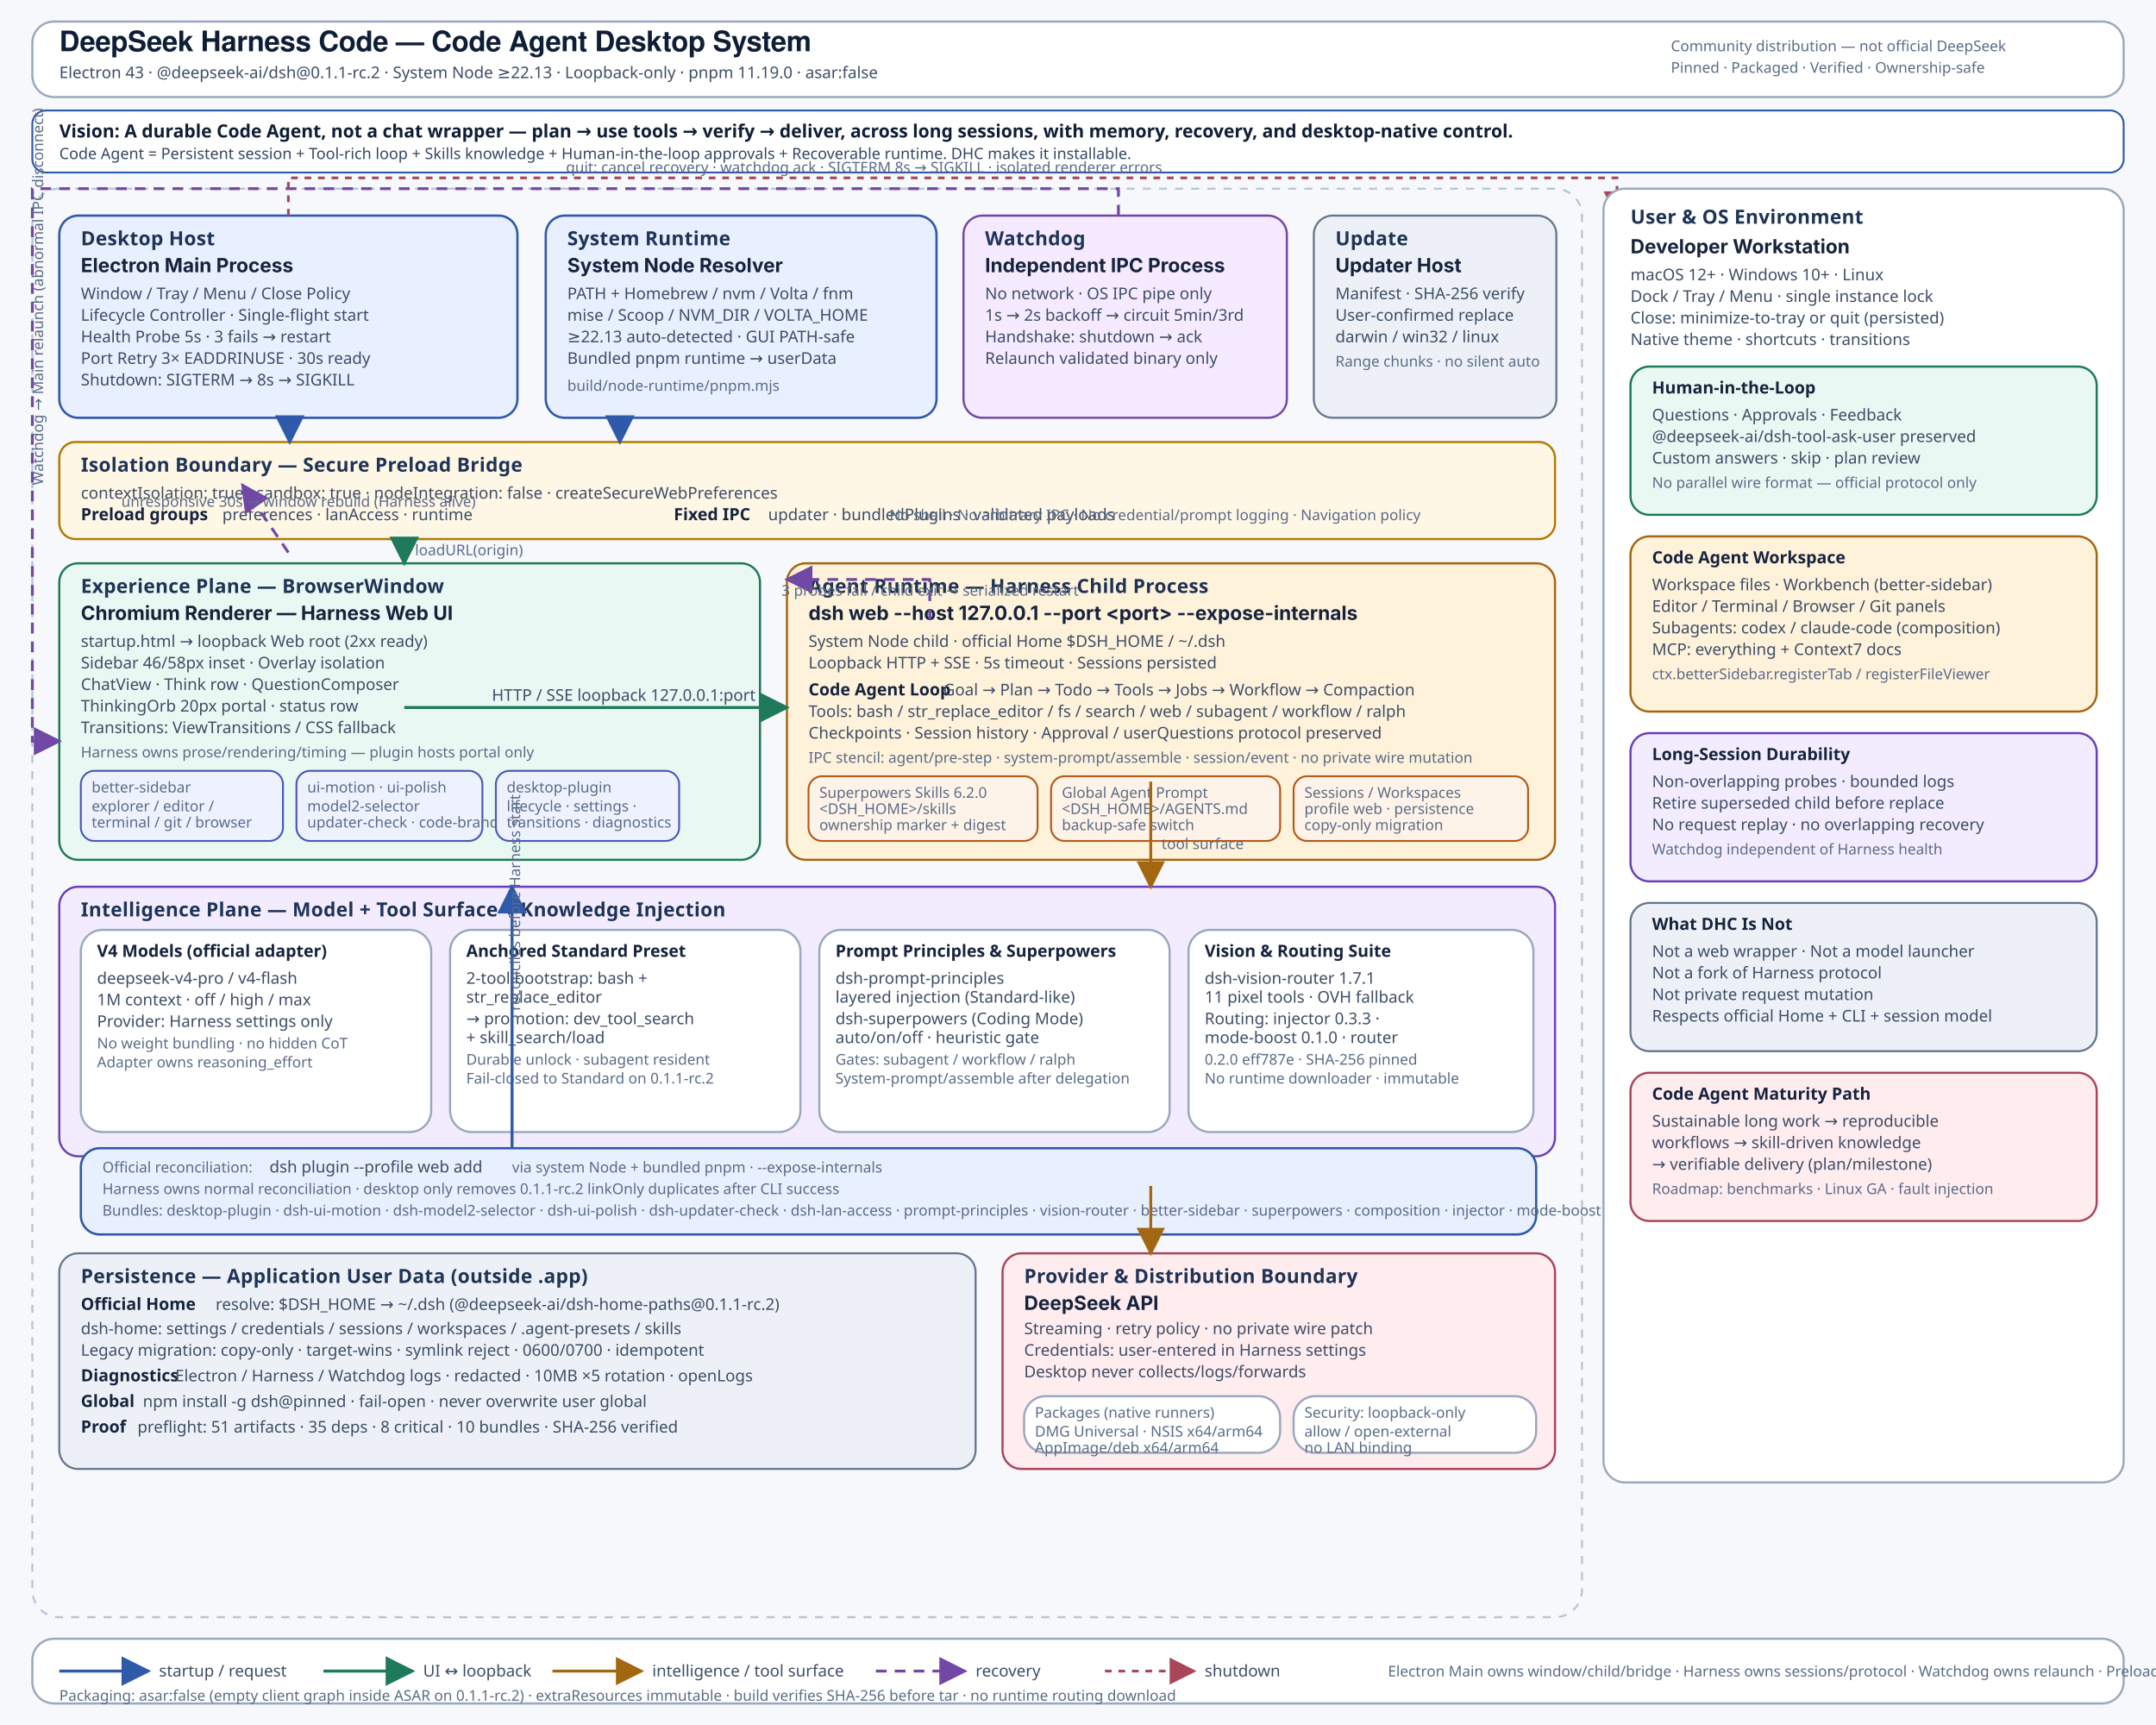
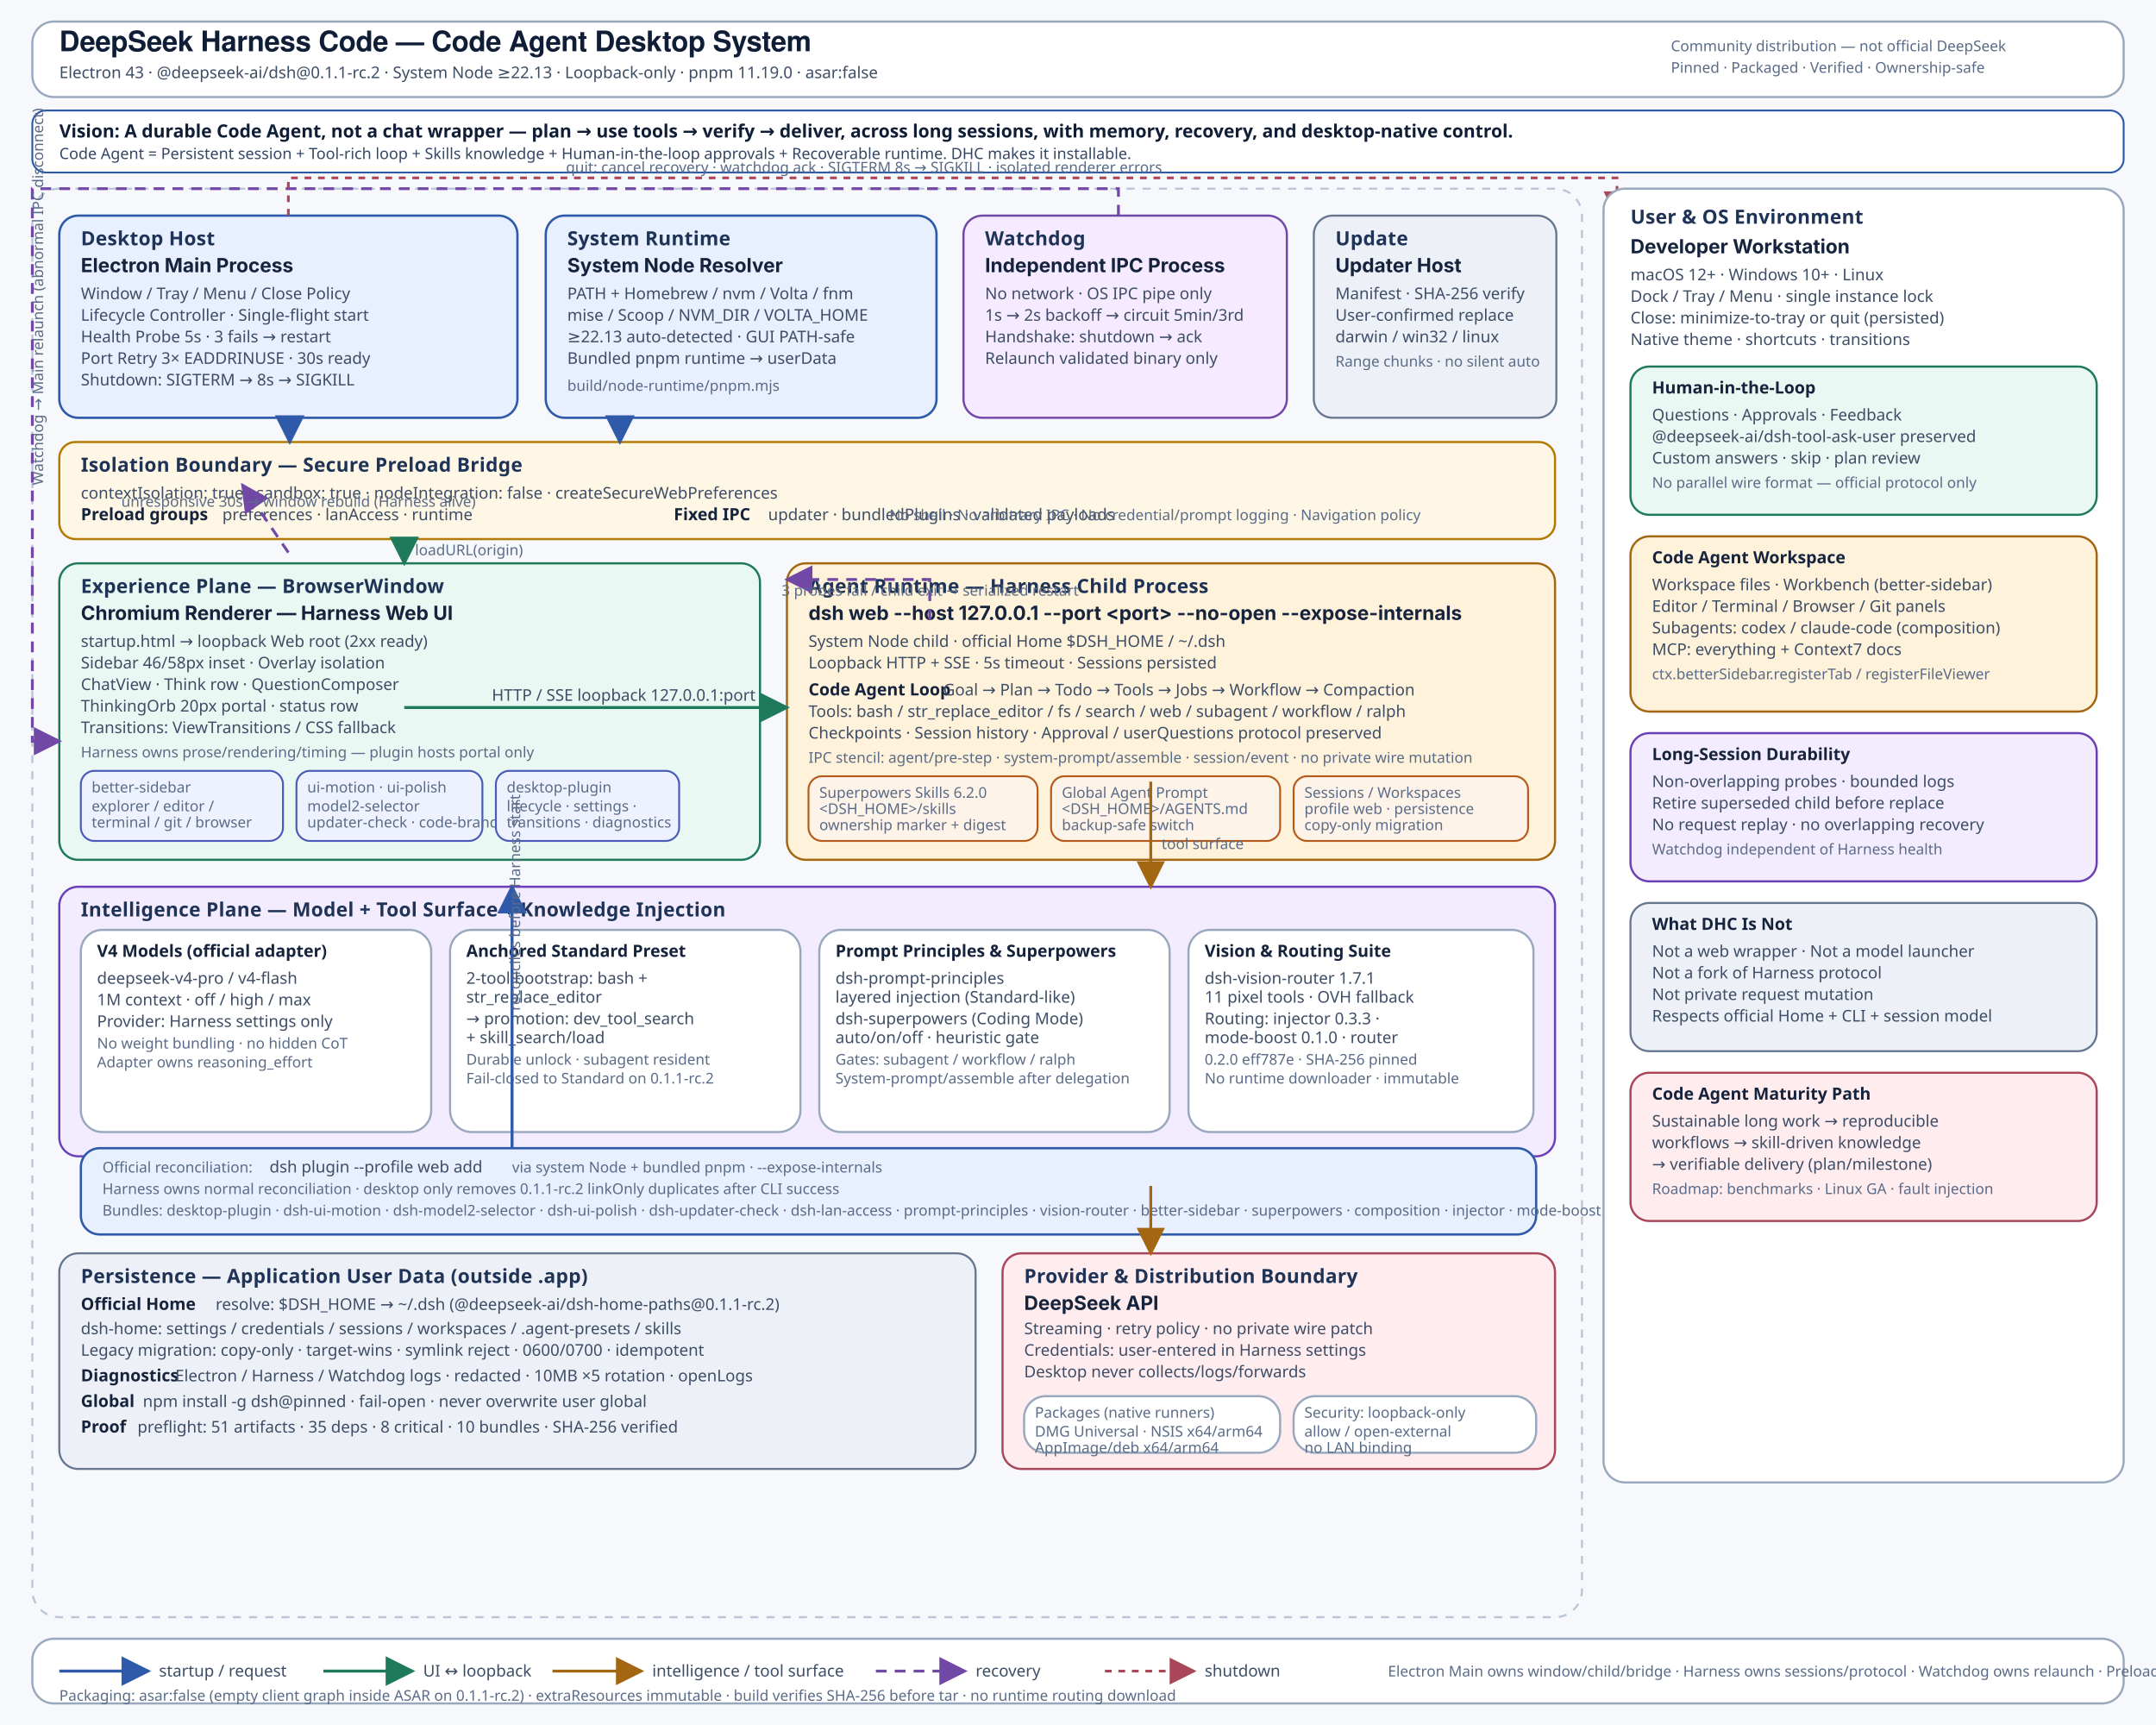
<svg xmlns="http://www.w3.org/2000/svg" width="1600" height="1280" viewBox="0 0 1600 1280" role="img" aria-labelledby="title desc">
  <defs>
    <style>
      :root { color-scheme: light dark; }
      .bg { fill: #f6f8fb; }
      .frame { fill: none; stroke: #b9c4d6; stroke-width: 1.5; stroke-dasharray: 6 6; rx: 20; }
      .zone { fill: #ffffff; stroke: #9aa8be; stroke-width: 1.6; rx: 16; }
      .host { fill: #e8efff; stroke: #2f5aaa; stroke-width: 1.7; rx: 14; }
      .bridge { fill: #fff7e6; stroke: #b47a00; stroke-width: 1.6; rx: 12; }
      .web { fill: #e9f8f2; stroke: #1e7a5a; stroke-width: 1.6; rx: 14; }
      .runtime { fill: #fff2db; stroke: #a46711; stroke-width: 1.6; rx: 14; }
      .intelligence { fill: #f3ecff; stroke: #6b3fb8; stroke-width: 1.6; rx: 14; }
      .plugin { fill: #eef2ff; stroke: #4a5ab8; stroke-width: 1.4; rx: 10; }
      .skill { fill: #fef3e8; stroke: #b45a1a; stroke-width: 1.4; rx: 10; }
      .guard { fill: #f5eaff; stroke: #7148a6; stroke-width: 1.6; rx: 14; }
      .data { fill: #edf1f7; stroke: #66768f; stroke-width: 1.5; rx: 14; }
      .external { fill: #ffecef; stroke: #a9465a; stroke-width: 1.6; rx: 14; }
      .accent { fill: #1a2a4a; }
      .heading { fill: #0f1e36; font: 700 21px ui-sans-serif, system-ui, -apple-system, Segoe UI, Helvetica, Arial, sans-serif; letter-spacing: -0.2px; }
      .subheading { fill: #1e3356; font: 700 14.5px ui-sans-serif, system-ui, sans-serif; letter-spacing: 0.2px; text-transform: uppercase; }
      .label { fill: #16233d; font: 650 14.5px ui-sans-serif, system-ui, -apple-system, sans-serif; }
      .label-sm { fill: #16233d; font: 600 12.5px ui-sans-serif, system-ui, sans-serif; }
      .small { fill: #3d4d66; font: 12px ui-sans-serif, system-ui, sans-serif; }
      .tiny { fill: #5a6b87; font: 11px ui-sans-serif, system-ui, sans-serif; }
      .flow { fill: none; stroke: #2f5aaa; stroke-width: 2.2; marker-end: url(#arrow-blue); }
      .flow-green { fill: none; stroke: #1e7a5a; stroke-width: 2.2; marker-end: url(#arrow-green); }
      .flow-orange { fill: none; stroke: #a46711; stroke-width: 2.1; marker-end: url(#arrow-orange); }
      .flow-purple { fill: none; stroke: #7148a6; stroke-width: 2.1; stroke-dasharray: 8 6; marker-end: url(#arrow-purple); }
      .flow-red { fill: none; stroke: #a9465a; stroke-width: 2; stroke-dasharray: 5 5; marker-end: url(#arrow-red); }
      .callout { fill: #ffffff; stroke: #2f5aaa; stroke-width: 1.4; rx: 10; }
      .vision { fill: #0f1e36; font: 700 13.5px ui-sans-serif, system-ui, sans-serif; }
      .vision-small { fill: #344663; font: 11.5px ui-sans-serif, system-ui, sans-serif; }
      @media (prefers-color-scheme: dark) {
        .bg { fill: #0f172a; }
        .frame { stroke: #3a4a66; }
        .zone { fill: #172033; stroke: #5a6d8a; }
        .host { fill: #1c345e; stroke: #8bb0f0; }
        .bridge { fill: #3a2e12; stroke: #e0a82e; }
        .web { fill: #163a30; stroke: #5fd0a8; }
        .runtime { fill: #3f2f10; stroke: #f0bb62; }
        .intelligence { fill: #2e2250; stroke: #b99af0; }
        .plugin { fill: #212c5a; stroke: #9aa6f0; }
        .skill { fill: #3a2312; stroke: #eea86a; }
        .guard { fill: #2f1f45; stroke: #c49af0; }
        .data { fill: #223049; stroke: #9aa8be; }
        .external { fill: #40202a; stroke: #f0a0b0; }
        .heading, .label, .label-sm, .accent, .vision { fill: #eef4ff; }
        .subheading { fill: #c8d6f0; }
        .small, .tiny, .vision-small { fill: #c2cfe6; }
        .callout { fill: #1a2742; stroke: #8bb0f0; }
      }
    </style>
    <marker id="arrow-blue" markerWidth="10" markerHeight="10" refX="9" refY="5" orient="auto">
      <path d="M0 0 L10 5 L0 10 Z" fill="#2f5aaa" />
    </marker>
    <marker id="arrow-green" markerWidth="10" markerHeight="10" refX="9" refY="5" orient="auto">
      <path d="M0 0 L10 5 L0 10 Z" fill="#1e7a5a" />
    </marker>
    <marker id="arrow-orange" markerWidth="10" markerHeight="10" refX="9" refY="5" orient="auto">
      <path d="M0 0 L10 5 L0 10 Z" fill="#a46711" />
    </marker>
    <marker id="arrow-purple" markerWidth="10" markerHeight="10" refX="9" refY="5" orient="auto">
      <path d="M0 0 L10 5 L0 10 Z" fill="#7148a6" />
    </marker>
    <marker id="arrow-red" markerWidth="10" markerHeight="10" refX="9" refY="5" orient="auto">
      <path d="M0 0 L10 5 L0 10 Z" fill="#a9465a" />
    </marker>
  </defs>
  <rect class="bg" width="1600" height="1280" rx="0" />
  <rect class="zone" x="24" y="16" width="1552" height="56" rx="16" />
  <text class="heading" x="44" y="38">DeepSeek Harness Code — Code Agent Desktop System</text>
  <text class="small" x="44" y="58">Electron 43 · @deepseek-ai/dsh@0.1.1-rc.2 · System Node ≥22.13 · Loopback-only · pnpm 11.19.0 · asar:false</text>
  <text class="tiny" x="1240" y="38">Community distribution — not official DeepSeek</text>
  <text class="tiny" x="1240" y="54">Pinned · Packaged · Verified · Ownership-safe</text>
  <rect class="callout" x="24" y="82" width="1552" height="46" rx="12" />
  <text class="vision" x="44" y="102">Vision: A durable Code Agent, not a chat wrapper — plan → use tools → verify → deliver, across long sessions, with memory, recovery, and desktop-native control.</text>
  <text class="vision-small" x="44" y="118">Code Agent = Persistent session + Tool-rich loop + Skills knowledge + Human-in-the-loop approvals + Recoverable runtime. DHC makes it installable.</text>
  <rect class="frame" x="24" y="140" width="1150" height="1060" rx="20" />
  <rect class="host" x="44" y="160" width="340" height="150" />
  <text class="subheading" x="60" y="182">Desktop Host</text>
  <text class="label" x="60" y="202">Electron Main Process</text>
  <text class="small" x="60" y="222">Window / Tray / Menu / Close Policy</text>
  <text class="small" x="60" y="238">Lifecycle Controller · Single-flight start</text>
  <text class="small" x="60" y="254">Health Probe 5s · 3 fails → restart</text>
  <text class="small" x="60" y="270">Port Retry 3× EADDRINUSE · 30s ready</text>
  <text class="small" x="60" y="286">Shutdown: SIGTERM → 8s → SIGKILL</text>
  <rect class="host" x="405" y="160" width="290" height="150" />
  <text class="subheading" x="421" y="182">System Runtime</text>
  <text class="label" x="421" y="202">System Node Resolver</text>
  <text class="small" x="421" y="222">PATH + Homebrew / nvm / Volta / fnm</text>
  <text class="small" x="421" y="238">mise / Scoop / NVM_DIR / VOLTA_HOME</text>
  <text class="small" x="421" y="254">≥22.13 auto-detected · GUI PATH-safe</text>
  <text class="small" x="421" y="270">Bundled pnpm runtime → userData</text>
  <text class="tiny" x="421" y="290">build/node-runtime/pnpm.mjs</text>
  <rect class="guard" x="715" y="160" width="240" height="150" />
  <text class="subheading" x="731" y="182">Watchdog</text>
  <text class="label" x="731" y="202">Independent IPC Process</text>
  <text class="small" x="731" y="222">No network · OS IPC pipe only</text>
  <text class="small" x="731" y="238">1s → 2s backoff → circuit 5min/3rd</text>
  <text class="small" x="731" y="254">Handshake: shutdown → ack</text>
  <text class="small" x="731" y="270">Relaunch validated binary only</text>
  <rect class="data" x="975" y="160" width="180" height="150" />
  <text class="subheading" x="991" y="182">Update</text>
  <text class="label" x="991" y="202">Updater Host</text>
  <text class="small" x="991" y="222">Manifest · SHA-256 verify</text>
  <text class="small" x="991" y="238">User-confirmed replace</text>
  <text class="small" x="991" y="254">darwin / win32 / linux</text>
  <text class="tiny" x="991" y="272">Range chunks · no silent auto</text>
  <rect class="bridge" x="44" y="328" width="1110" height="72" />
  <text class="subheading" x="60" y="350">Isolation Boundary — Secure Preload Bridge</text>
  <text class="small" x="60" y="370">contextIsolation: true · sandbox: true · nodeIntegration: false · createSecureWebPreferences</text>
  <text class="label-sm" x="60" y="386">Preload groups</text>
  <text class="small" x="165" y="386">preferences · lanAccess · runtime</text>
  <text class="label-sm" x="500" y="386">Fixed IPC</text>
  <text class="small" x="570" y="386">updater · bundledPlugins · validated payloads</text>
  <text class="tiny" x="660" y="386">No shell · No arbitrary IPC · No credential/prompt logging · Navigation policy</text>
  <rect class="web" x="44" y="418" width="520" height="220" />
  <text class="subheading" x="60" y="440">Experience Plane — BrowserWindow</text>
  <text class="label" x="60" y="460">Chromium Renderer — Harness Web UI</text>
  <text class="small" x="60" y="480">startup.html → loopback Web root (2xx ready)</text>
  <text class="small" x="60" y="496">Sidebar 46/58px inset · Overlay isolation</text>
  <text class="small" x="60" y="512">ChatView · Think row · QuestionComposer</text>
  <text class="small" x="60" y="528">ThinkingOrb 20px portal · status row</text>
  <text class="small" x="60" y="544">Transitions: ViewTransitions / CSS fallback</text>
  <text class="tiny" x="60" y="562">Harness owns prose/rendering/timing — plugin hosts portal only</text>
  <rect class="plugin" x="60" y="572" width="150" height="52" rx="8" />
  <text class="tiny" x="68" y="588">better-sidebar</text>
  <text class="tiny" x="68" y="602">explorer / editor /</text>
  <text class="tiny" x="68" y="614">terminal / git / browser</text>
  <rect class="plugin" x="220" y="572" width="138" height="52" />
  <text class="tiny" x="228" y="588">ui-motion · ui-polish</text>
  <text class="tiny" x="228" y="602">model2-selector</text>
  <text class="tiny" x="228" y="614">updater-check · code-brand</text>
  <rect class="plugin" x="368" y="572" width="136" height="52" />
  <text class="tiny" x="376" y="588">desktop-plugin</text>
  <text class="tiny" x="376" y="602">lifecycle · settings ·</text>
  <text class="tiny" x="376" y="614">transitions · diagnostics</text>
  <rect class="runtime" x="584" y="418" width="570" height="220" />
  <text class="subheading" x="600" y="440">Agent Runtime — Harness Child Process</text>
-   <text class="label" x="600" y="460">dsh web --host 127.0.0.1 --port &lt;port&gt; --expose-internals</text>
+   <text class="label" x="600" y="460">dsh web --host 127.0.0.1 --port &lt;port&gt; --no-open --expose-internals</text>
  <text class="small" x="600" y="480">System Node child · official Home $DSH_HOME / ~/.dsh</text>
  <text class="small" x="600" y="496">Loopback HTTP + SSE · 5s timeout · Sessions persisted</text>
  <text class="label-sm" x="600" y="516">Code Agent Loop</text>
  <text class="small" x="700" y="516">Goal → Plan → Todo → Tools → Jobs → Workflow → Compaction</text>
  <text class="small" x="600" y="532">Tools: bash / str_replace_editor / fs / search / web / subagent / workflow / ralph</text>
  <text class="small" x="600" y="548">Checkpoints · Session history · Approval / userQuestions protocol preserved</text>
  <text class="tiny" x="600" y="566">IPC stencil: agent/pre-step · system-prompt/assemble · session/event · no private wire mutation</text>
  <rect class="skill" x="600" y="576" width="170" height="48" />
  <text class="tiny" x="608" y="592">Superpowers Skills 6.2.0</text>
  <text class="tiny" x="608" y="604">&lt;DSH_HOME&gt;/skills</text>
  <text class="tiny" x="608" y="616">ownership marker + digest</text>
  <rect class="skill" x="780" y="576" width="170" height="48" />
  <text class="tiny" x="788" y="592">Global Agent Prompt</text>
  <text class="tiny" x="788" y="604">&lt;DSH_HOME&gt;/AGENTS.md</text>
  <text class="tiny" x="788" y="616">backup-safe switch</text>
  <rect class="skill" x="960" y="576" width="174" height="48" />
  <text class="tiny" x="968" y="592">Sessions / Workspaces</text>
  <text class="tiny" x="968" y="604">profile web · persistence</text>
  <text class="tiny" x="968" y="616">copy-only migration</text>
  <rect class="intelligence" x="44" y="658" width="1110" height="200" />
  <text class="subheading" x="60" y="680">Intelligence Plane — Model + Tool Surface + Knowledge Injection</text>
  <rect class="zone" x="60" y="690" width="260" height="150" rx="10" />
  <text class="label-sm" x="72" y="710">V4 Models (official adapter)</text>
  <text class="small" x="72" y="730">deepseek-v4-pro / v4-flash</text>
  <text class="small" x="72" y="746">1M context · off / high / max</text>
  <text class="small" x="72" y="762">Provider: Harness settings only</text>
  <text class="tiny" x="72" y="778">No weight bundling · no hidden CoT</text>
  <text class="tiny" x="72" y="792">Adapter owns reasoning_effort</text>
  <rect class="zone" x="334" y="690" width="260" height="150" rx="10" />
  <text class="label-sm" x="346" y="710">Anchored Standard Preset</text>
  <text class="small" x="346" y="730">2-tool bootstrap: bash +</text>
  <text class="small" x="346" y="744">  str_replace_editor</text>
  <text class="small" x="346" y="760">→ promotion: dev_tool_search</text>
  <text class="small" x="346" y="774">   + skill_search/load</text>
  <text class="tiny" x="346" y="790">Durable unlock · subagent resident</text>
  <text class="tiny" x="346" y="804">Fail-closed to Standard on 0.1.1-rc.2</text>
  <rect class="zone" x="608" y="690" width="260" height="150" rx="10" />
  <text class="label-sm" x="620" y="710">Prompt Principles &amp; Superpowers</text>
  <text class="small" x="620" y="730">dsh-prompt-principles</text>
  <text class="small" x="620" y="744">  layered injection (Standard-like)</text>
  <text class="small" x="620" y="760">dsh-superpowers (Coding Mode)</text>
  <text class="small" x="620" y="774">  auto/on/off · heuristic gate</text>
  <text class="tiny" x="620" y="790">Gates: subagent / workflow / ralph</text>
  <text class="tiny" x="620" y="804">System-prompt/assemble after delegation</text>
  <rect class="zone" x="882" y="690" width="256" height="150" rx="10" />
  <text class="label-sm" x="894" y="710">Vision &amp; Routing Suite</text>
  <text class="small" x="894" y="730">dsh-vision-router 1.7.1</text>
  <text class="small" x="894" y="744">  11 pixel tools · OVH fallback</text>
  <text class="small" x="894" y="760">Routing: injector 0.3.3 ·</text>
  <text class="small" x="894" y="774">  mode-boost 0.1.0 · router</text>
  <text class="tiny" x="894" y="790">0.2.0 eff787e · SHA-256 pinned</text>
  <text class="tiny" x="894" y="804">No runtime downloader · immutable</text>
  <rect class="host" x="60" y="852" width="1080" height="64" rx="8" />
  <text class="tiny" x="76" y="870">Official reconciliation:</text>
  <text class="small" x="200" y="870">dsh plugin --profile web add</text>
  <text class="tiny" x="380" y="870"> via system Node + bundled pnpm · --expose-internals</text>
  <text class="tiny" x="76" y="886">Harness owns normal reconciliation · desktop only removes 0.1.1-rc.2 linkOnly duplicates after CLI success</text>
  <text class="tiny" x="76" y="902">Bundles: desktop-plugin · dsh-ui-motion · dsh-model2-selector · dsh-ui-polish · dsh-updater-check · dsh-lan-access · prompt-principles · vision-router · better-sidebar · superpowers · composition · injector · mode-boost · dsh-find-plugin</text>
  <rect class="data" x="44" y="930" width="680" height="160" />
  <text class="subheading" x="60" y="952">Persistence — Application User Data (outside .app)</text>
  <text class="label-sm" x="60" y="972">Official Home</text>
  <text class="small" x="160" y="972">resolve: $DSH_HOME → ~/.dsh (@deepseek-ai/dsh-home-paths@0.1.1-rc.2)</text>
  <text class="small" x="60" y="990">dsh-home: settings / credentials / sessions / workspaces / .agent-presets / skills</text>
  <text class="small" x="60" y="1006">Legacy migration: copy-only · target-wins · symlink reject · 0600/0700 · idempotent</text>
  <text class="label-sm" x="60" y="1025">Diagnostics</text>
  <text class="small" x="130" y="1025">Electron / Harness / Watchdog logs · redacted · 10MB ×5 rotation · openLogs</text>
  <text class="label-sm" x="60" y="1044">Global</text>
  <text class="small" x="106" y="1044">npm install -g dsh@pinned · fail-open · never overwrite user global</text>
  <text class="label-sm" x="60" y="1063">Proof</text>
  <text class="small" x="102" y="1063">preflight: 51 artifacts · 35 deps · 8 critical · 10 bundles · SHA-256 verified</text>
  <rect class="external" x="744" y="930" width="410" height="160" />
  <text class="subheading" x="760" y="952">Provider &amp; Distribution Boundary</text>
  <text class="label" x="760" y="972">DeepSeek API</text>
  <text class="small" x="760" y="990">Streaming · retry policy · no private wire patch</text>
  <text class="small" x="760" y="1006">Credentials: user-entered in Harness settings</text>
  <text class="small" x="760" y="1022">Desktop never collects/logs/forwards</text>
  <rect class="zone" x="760" y="1036" width="190" height="42" rx="8" />
  <text class="tiny" x="768" y="1052">Packages (native runners)</text>
  <text class="tiny" x="768" y="1066">DMG Universal · NSIS x64/arm64</text>
  <text class="tiny" x="768" y="1078">AppImage/deb x64/arm64</text>
  <rect class="zone" x="960" y="1036" width="180" height="42" rx="8" />
  <text class="tiny" x="968" y="1052">Security: loopback-only</text>
  <text class="tiny" x="968" y="1066">allow / open-external</text>
  <text class="tiny" x="968" y="1078">no LAN binding</text>
  <path class="flow" d="M215 310 L215 328" />
  <path class="flow" d="M460 310 L460 328" />
  <path class="flow-green" d="M300 400 L300 418" />
  <text class="tiny" x="308" y="412">loadURL(origin)</text>
  <path class="flow-green" d="M300 525 L584 525" />
  <text class="small" x="365" y="520">HTTP / SSE loopback 127.0.0.1:port</text>
  <path class="flow-orange" d="M854 580 L854 658" />
  <text class="tiny" x="862" y="630">tool surface</text>
  <path class="flow-orange" d="M854 880 L854 930" />
  <path class="flow-purple" d="M830 160 L830 140 L24 140 L24 550 L44 550" />
  <text class="tiny" x="32" y="360" transform="rotate(-90 32 360)">Watchdog → Main relaunch (abnormal IPC disconnect)</text>
  <path class="flow-purple" d="M214 410 L180 360" />
  <text class="tiny" x="90" y="376">unresponsive 30s → window rebuild (Harness alive)</text>
  <path class="flow-purple" d="M690 460 L690 430 L584 430" />
  <text class="tiny" x="580" y="442">3 probes fail / child exit → serialized restart</text>
  <path class="flow-red" d="M214 160 V132 L1200 132 L1200 160" />
  <text class="tiny" x="420" y="128">quit: cancel recovery · watchdog ack · SIGTERM 8s → SIGKILL · isolated renderer errors</text>
  <path class="flow" d="M380 852 L380 658" />
  <text class="tiny" x="386" y="750" transform="rotate(-90 386 750)">reconciles before Harness start</text>
  <rect class="zone" x="1190" y="140" width="386" height="960" rx="20" />
  <text class="subheading" x="1210" y="166">User &amp; OS Environment</text>
  <text class="label" x="1210" y="188">Developer Workstation</text>
  <text class="small" x="1210" y="208">macOS 12+ · Windows 10+ · Linux</text>
  <text class="small" x="1210" y="224">Dock / Tray / Menu · single instance lock</text>
  <text class="small" x="1210" y="240">Close: minimize-to-tray or quit (persisted)</text>
  <text class="small" x="1210" y="256">Native theme · shortcuts · transitions</text>
  <rect class="web" x="1210" y="272" width="346" height="110" rx="10" />
  <text class="label-sm" x="1226" y="292">Human-in-the-Loop</text>
  <text class="small" x="1226" y="312">Questions · Approvals · Feedback</text>
  <text class="small" x="1226" y="328">@deepseek-ai/dsh-tool-ask-user preserved</text>
  <text class="small" x="1226" y="344">Custom answers · skip · plan review</text>
  <text class="tiny" x="1226" y="362">No parallel wire format — official protocol only</text>
  <rect class="runtime" x="1210" y="398" width="346" height="130" rx="10" />
  <text class="label-sm" x="1226" y="418">Code Agent Workspace</text>
  <text class="small" x="1226" y="438">Workspace files · Workbench (better-sidebar)</text>
  <text class="small" x="1226" y="454">Editor / Terminal / Browser / Git panels</text>
  <text class="small" x="1226" y="470">Subagents: codex / claude-code (composition)</text>
  <text class="small" x="1226" y="486">MCP: everything + Context7 docs</text>
  <text class="tiny" x="1226" y="504">ctx.betterSidebar.registerTab / registerFileViewer</text>
  <rect class="intelligence" x="1210" y="544" width="346" height="110" rx="10" />
  <text class="label-sm" x="1226" y="564">Long-Session Durability</text>
  <text class="small" x="1226" y="584">Non-overlapping probes · bounded logs</text>
  <text class="small" x="1226" y="600">Retire superseded child before replace</text>
  <text class="small" x="1226" y="616">No request replay · no overlapping recovery</text>
  <text class="tiny" x="1226" y="634">Watchdog independent of Harness health</text>
  <rect class="data" x="1210" y="670" width="346" height="110" rx="10" />
  <text class="label-sm" x="1226" y="690">What DHC Is Not</text>
  <text class="small" x="1226" y="710">Not a web wrapper · Not a model launcher</text>
  <text class="small" x="1226" y="726">Not a fork of Harness protocol</text>
  <text class="small" x="1226" y="742">Not private request mutation</text>
  <text class="small" x="1226" y="758">Respects official Home + CLI + session model</text>
  <rect class="external" x="1210" y="796" width="346" height="110" rx="10" />
  <text class="label-sm" x="1226" y="816">Code Agent Maturity Path</text>
  <text class="small" x="1226" y="836">Sustainable long work → reproducible</text>
  <text class="small" x="1226" y="852">workflows → skill-driven knowledge</text>
  <text class="small" x="1226" y="868">→ verifiable delivery (plan/milestone)</text>
  <text class="tiny" x="1226" y="886">Roadmap: benchmarks · Linux GA · fault injection</text>
  <rect class="zone" x="24" y="1216" width="1552" height="48" rx="14" />
  <line class="flow" x1="44" y1="1240" x2="110" y2="1240" />
  <text class="small" x="118" y="1244">startup / request</text>
  <line class="flow-green" x1="240" y1="1240" x2="306" y2="1240" />
  <text class="small" x="314" y="1244">UI ↔ loopback</text>
  <line class="flow-orange" x1="410" y1="1240" x2="476" y2="1240" />
  <text class="small" x="484" y="1244">intelligence / tool surface</text>
  <line class="flow-purple" x1="650" y1="1240" x2="716" y2="1240" />
  <text class="small" x="724" y="1244">recovery</text>
  <line class="flow-red" x1="820" y1="1240" x2="886" y2="1240" />
  <text class="small" x="894" y="1244">shutdown</text>
  <text class="tiny" x="1030" y="1244">Electron Main owns window/child/bridge · Harness owns sessions/protocol · Watchdog owns relaunch · Preload owns validation</text>
  <text class="tiny" x="44" y="1262">Packaging: asar:false (empty client graph inside ASAR on 0.1.1-rc.2) · extraResources immutable · build verifies SHA-256 before tar · no runtime routing download</text>
</svg>
